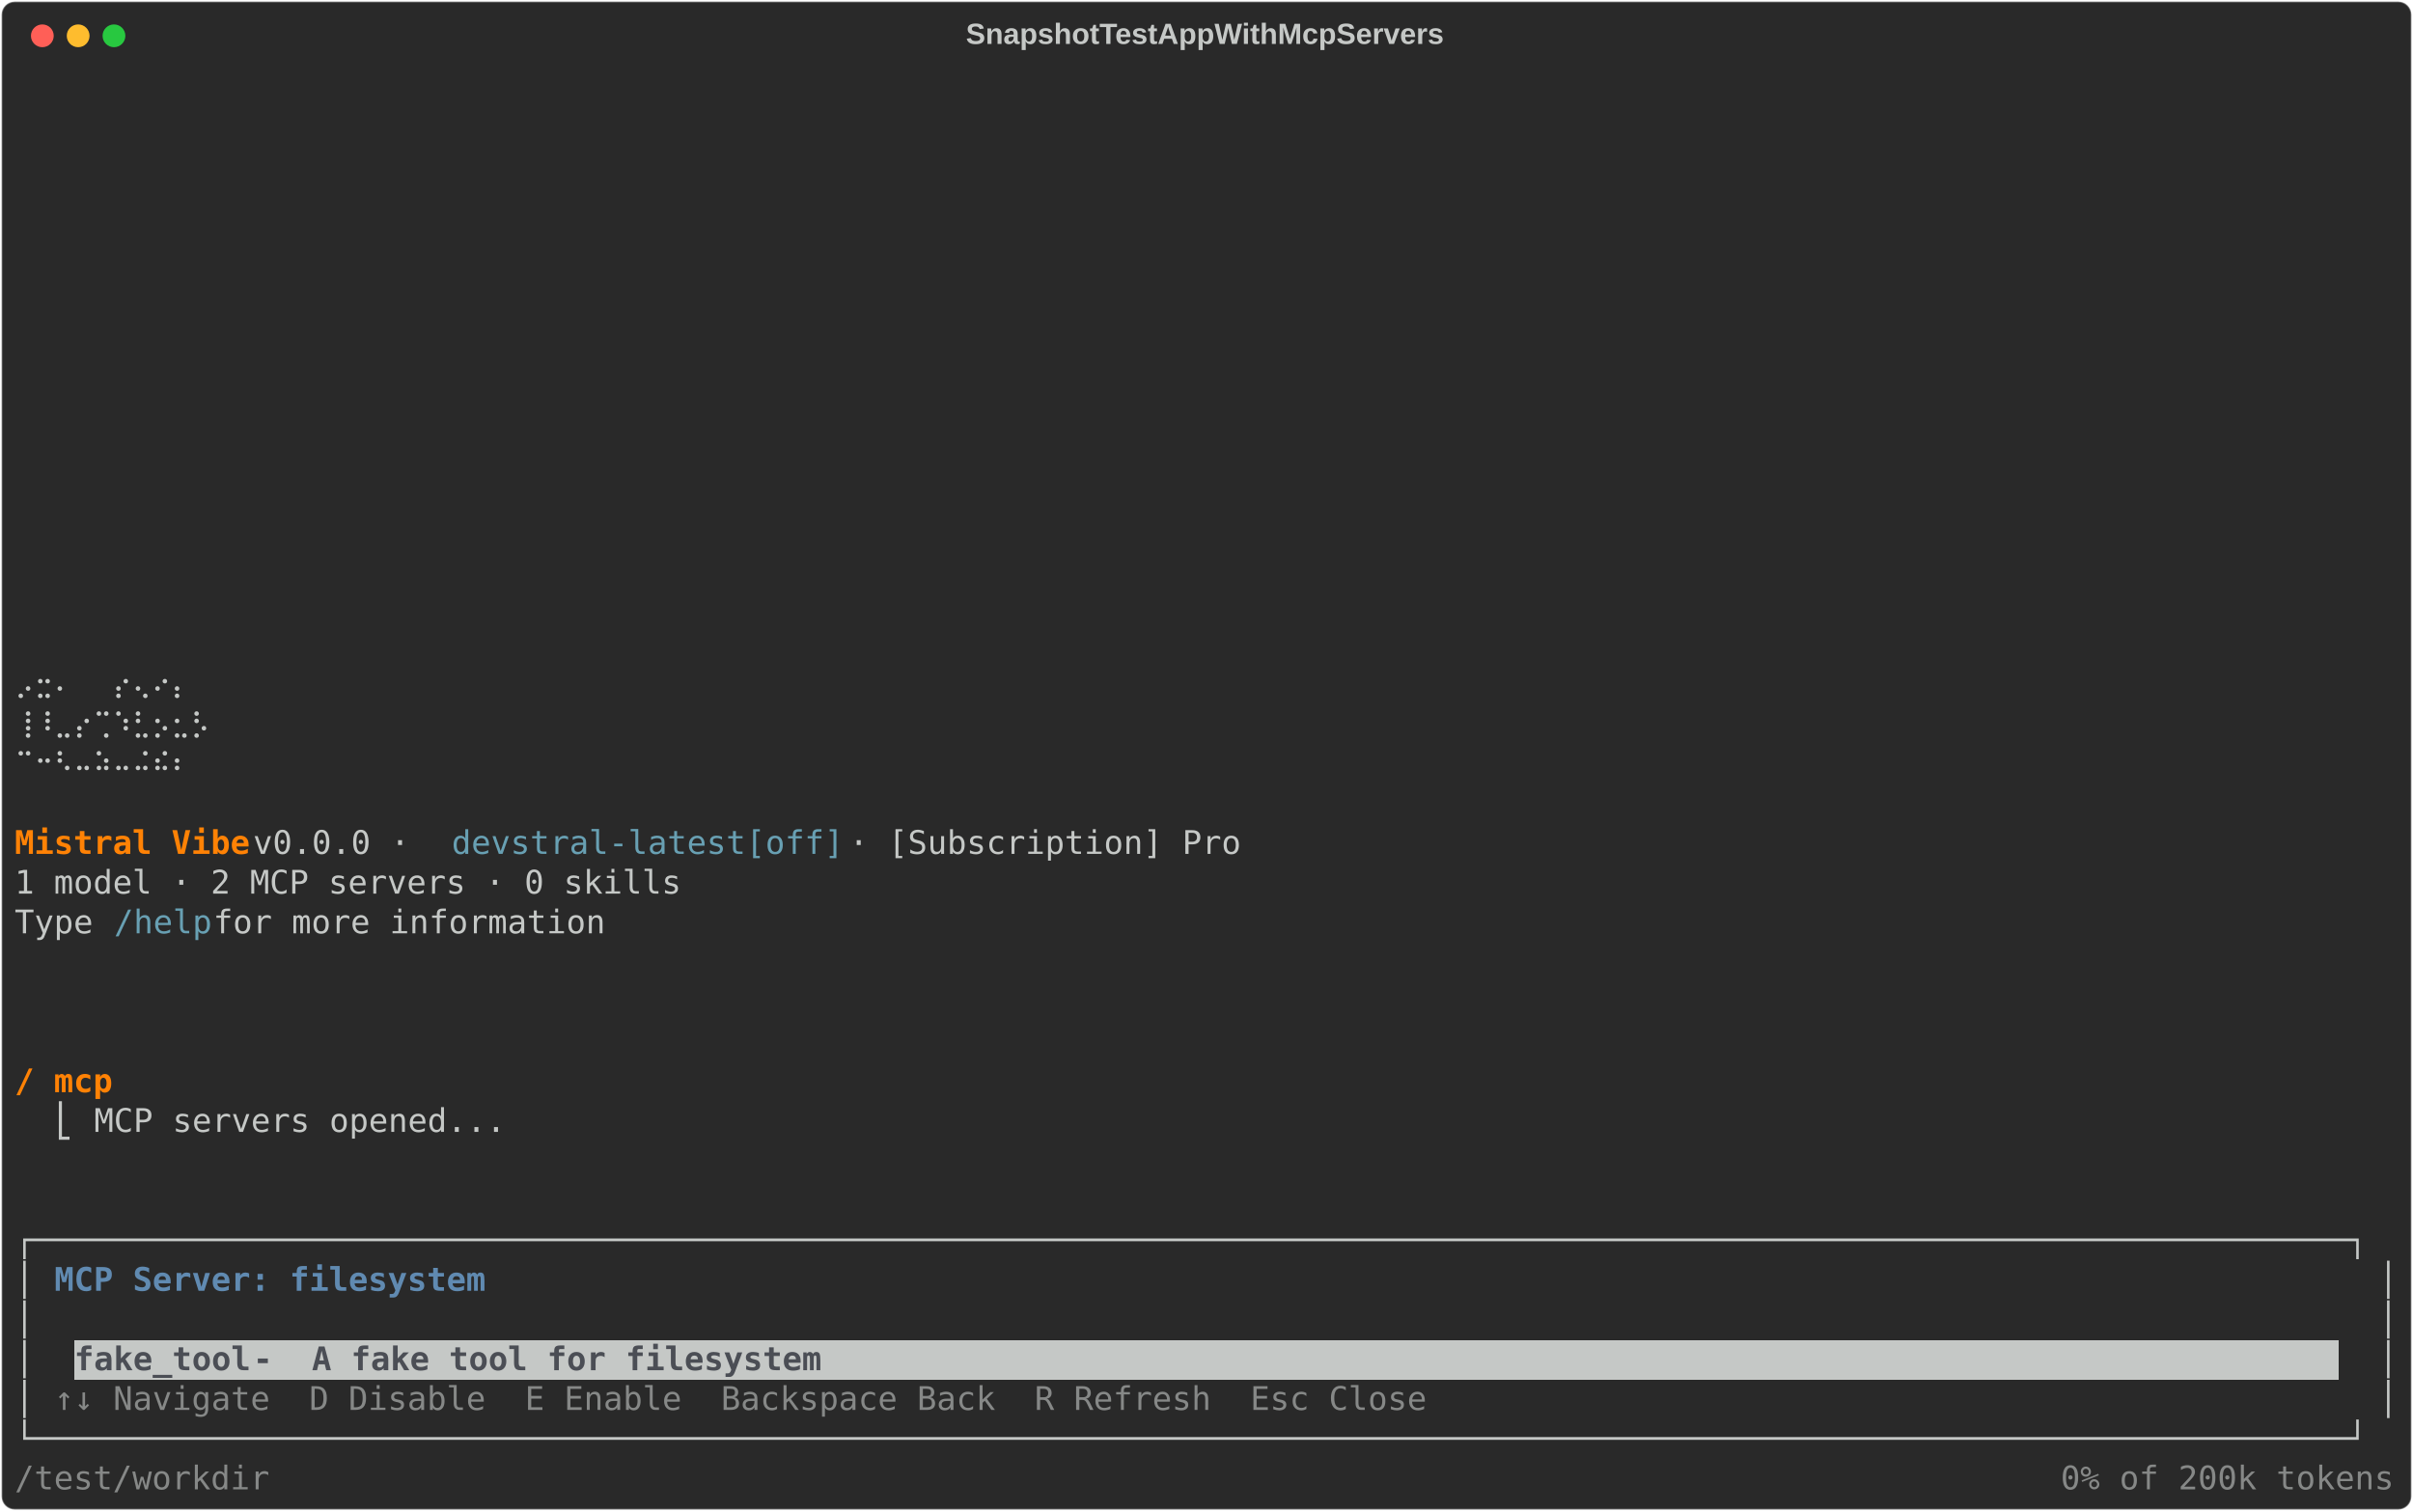
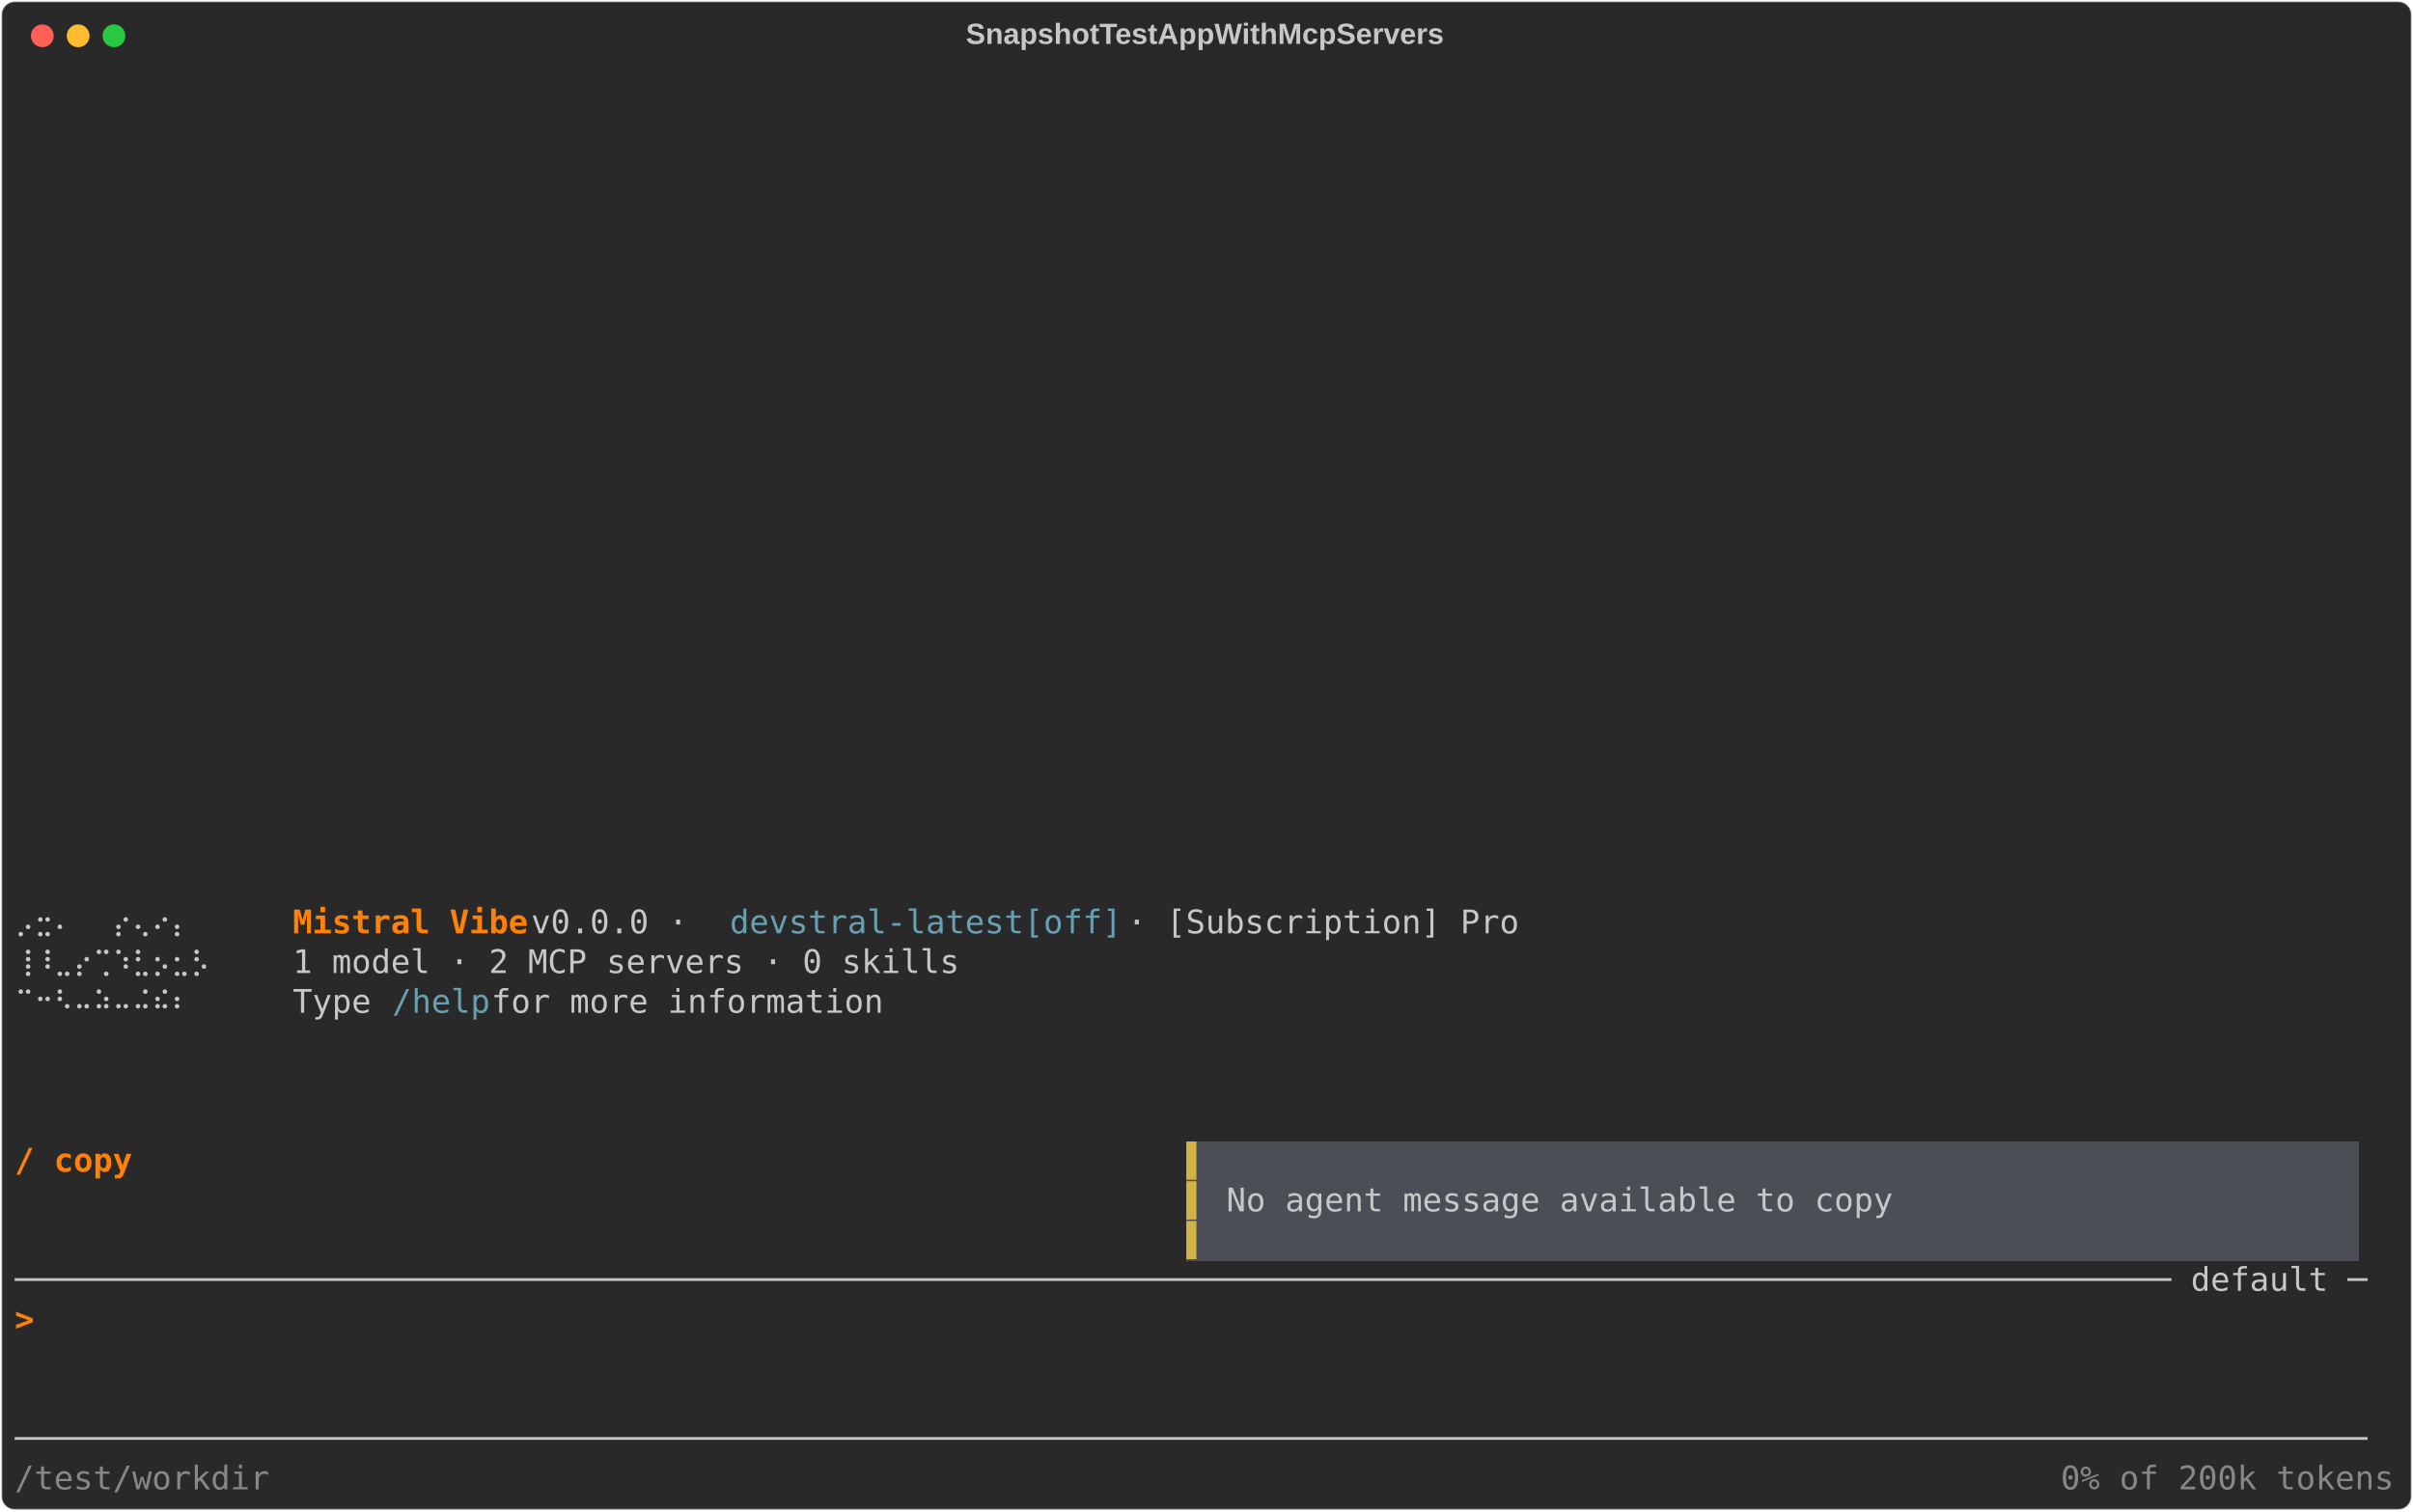
<svg xmlns="http://www.w3.org/2000/svg" class="rich-terminal" viewBox="0 0 1482 928.4">
  <style>

    @font-face {
        font-family: "Fira Code";
        src: local("FiraCode-Regular"),
                url("https://cdnjs.cloudflare.com/ajax/libs/firacode/6.2.0/woff2/FiraCode-Regular.woff2") format("woff2"),
                url("https://cdnjs.cloudflare.com/ajax/libs/firacode/6.2.0/woff/FiraCode-Regular.woff") format("woff");
        font-style: normal;
        font-weight: 400;
    }
    @font-face {
        font-family: "Fira Code";
        src: local("FiraCode-Bold"),
                url("https://cdnjs.cloudflare.com/ajax/libs/firacode/6.2.0/woff2/FiraCode-Bold.woff2") format("woff2"),
                url("https://cdnjs.cloudflare.com/ajax/libs/firacode/6.2.0/woff/FiraCode-Bold.woff") format("woff");
        font-style: bold;
        font-weight: 700;
    }

    .terminal-matrix {
        font-family: Fira Code, monospace;
        font-size: 20px;
        line-height: 24.4px;
        font-variant-east-asian: full-width;
    }

    .terminal-title {
        font-size: 18px;
        font-weight: bold;
        font-family: arial;
    }

    .terminal-r1 { fill: #c5c8c6 }
.terminal-r2 { fill: #ff8205;font-weight: bold }
.terminal-r3 { fill: #68a0b3 }
- .terminal-r4 { fill: #608ab1;font-weight: bold }
- .terminal-r5 { fill: #4b4e55;font-weight: bold }
- .terminal-r6 { fill: #868887 }
+ .terminal-r4 { fill: #d0b344 }
+ .terminal-r5 { fill: #868887 }
    </style>
  <defs>
    <clipPath id="terminal-clip-terminal">
      <rect x="0" y="0" width="1463.0" height="877.4" />
    </clipPath>
    <clipPath id="terminal-line-0">
      <rect x="0" y="1.5" width="1464" height="24.65" />
    </clipPath>
    <clipPath id="terminal-line-1">
      <rect x="0" y="25.9" width="1464" height="24.65" />
    </clipPath>
    <clipPath id="terminal-line-2">
      <rect x="0" y="50.3" width="1464" height="24.65" />
    </clipPath>
    <clipPath id="terminal-line-3">
      <rect x="0" y="74.7" width="1464" height="24.65" />
    </clipPath>
    <clipPath id="terminal-line-4">
      <rect x="0" y="99.1" width="1464" height="24.65" />
    </clipPath>
    <clipPath id="terminal-line-5">
      <rect x="0" y="123.5" width="1464" height="24.65" />
    </clipPath>
    <clipPath id="terminal-line-6">
      <rect x="0" y="147.9" width="1464" height="24.65" />
    </clipPath>
    <clipPath id="terminal-line-7">
      <rect x="0" y="172.3" width="1464" height="24.65" />
    </clipPath>
    <clipPath id="terminal-line-8">
      <rect x="0" y="196.7" width="1464" height="24.65" />
    </clipPath>
    <clipPath id="terminal-line-9">
      <rect x="0" y="221.1" width="1464" height="24.65" />
    </clipPath>
    <clipPath id="terminal-line-10">
      <rect x="0" y="245.5" width="1464" height="24.65" />
    </clipPath>
    <clipPath id="terminal-line-11">
      <rect x="0" y="269.9" width="1464" height="24.65" />
    </clipPath>
    <clipPath id="terminal-line-12">
      <rect x="0" y="294.3" width="1464" height="24.65" />
    </clipPath>
    <clipPath id="terminal-line-13">
      <rect x="0" y="318.7" width="1464" height="24.65" />
    </clipPath>
    <clipPath id="terminal-line-14">
      <rect x="0" y="343.1" width="1464" height="24.65" />
    </clipPath>
    <clipPath id="terminal-line-15">
      <rect x="0" y="367.5" width="1464" height="24.65" />
    </clipPath>
    <clipPath id="terminal-line-16">
      <rect x="0" y="391.9" width="1464" height="24.65" />
    </clipPath>
    <clipPath id="terminal-line-17">
      <rect x="0" y="416.3" width="1464" height="24.65" />
    </clipPath>
    <clipPath id="terminal-line-18">
      <rect x="0" y="440.7" width="1464" height="24.65" />
    </clipPath>
    <clipPath id="terminal-line-19">
      <rect x="0" y="465.1" width="1464" height="24.65" />
    </clipPath>
    <clipPath id="terminal-line-20">
      <rect x="0" y="489.5" width="1464" height="24.65" />
    </clipPath>
    <clipPath id="terminal-line-21">
      <rect x="0" y="513.9" width="1464" height="24.65" />
    </clipPath>
    <clipPath id="terminal-line-22">
      <rect x="0" y="538.3" width="1464" height="24.65" />
    </clipPath>
    <clipPath id="terminal-line-23">
      <rect x="0" y="562.7" width="1464" height="24.65" />
    </clipPath>
    <clipPath id="terminal-line-24">
      <rect x="0" y="587.1" width="1464" height="24.65" />
    </clipPath>
    <clipPath id="terminal-line-25">
      <rect x="0" y="611.5" width="1464" height="24.65" />
    </clipPath>
    <clipPath id="terminal-line-26">
      <rect x="0" y="635.9" width="1464" height="24.65" />
    </clipPath>
    <clipPath id="terminal-line-27">
      <rect x="0" y="660.3" width="1464" height="24.65" />
    </clipPath>
    <clipPath id="terminal-line-28">
      <rect x="0" y="684.7" width="1464" height="24.65" />
    </clipPath>
    <clipPath id="terminal-line-29">
      <rect x="0" y="709.1" width="1464" height="24.65" />
    </clipPath>
    <clipPath id="terminal-line-30">
      <rect x="0" y="733.5" width="1464" height="24.65" />
    </clipPath>
    <clipPath id="terminal-line-31">
      <rect x="0" y="757.9" width="1464" height="24.65" />
    </clipPath>
    <clipPath id="terminal-line-32">
      <rect x="0" y="782.3" width="1464" height="24.65" />
    </clipPath>
    <clipPath id="terminal-line-33">
      <rect x="0" y="806.7" width="1464" height="24.65" />
    </clipPath>
    <clipPath id="terminal-line-34">
      <rect x="0" y="831.1" width="1464" height="24.65" />
    </clipPath>
  </defs>
  <rect fill="#292929" stroke="rgba(255,255,255,0.35)" stroke-width="1" x="1" y="1" width="1480" height="926.4" rx="8" />
  <text class="terminal-title" fill="#c5c8c6" text-anchor="middle" x="740" y="27">SnapshotTestAppWithMcpServers</text>
  <g transform="translate(26,22)">
    <circle cx="0" cy="0" r="7" fill="#ff5f57" />
    <circle cx="22" cy="0" r="7" fill="#febc2e" />
    <circle cx="44" cy="0" r="7" fill="#28c840" />
  </g>
  <g transform="translate(9, 41)" clip-path="url(#terminal-clip-terminal)">
-     <rect fill="#c5c8c6" x="36.6" y="782.3" width="109.8" height="24.65" shape-rendering="crispEdges" />
-     <rect fill="#c5c8c6" x="146.4" y="782.3" width="378.2" height="24.65" shape-rendering="crispEdges" />
-     <rect fill="#c5c8c6" x="524.6" y="782.3" width="902.8" height="24.65" shape-rendering="crispEdges" />
+     <rect fill="#4b4e55" x="719.8" y="660.3" width="12.2" height="24.65" shape-rendering="crispEdges" />
+     <rect fill="#4b4e55" x="732" y="660.3" width="707.6" height="24.65" shape-rendering="crispEdges" />
+     <rect fill="#4b4e55" x="719.8" y="684.7" width="12.2" height="24.65" shape-rendering="crispEdges" />
+     <rect fill="#4b4e55" x="732" y="684.7" width="12.2" height="24.65" shape-rendering="crispEdges" />
+     <rect fill="#4b4e55" x="744.2" y="684.7" width="414.8" height="24.65" shape-rendering="crispEdges" />
+     <rect fill="#4b4e55" x="1159" y="684.7" width="280.6" height="24.65" shape-rendering="crispEdges" />
+     <rect fill="#4b4e55" x="719.8" y="709.1" width="12.2" height="24.65" shape-rendering="crispEdges" />
+     <rect fill="#4b4e55" x="732" y="709.1" width="707.6" height="24.65" shape-rendering="crispEdges" />
    <g class="terminal-matrix">
      <text class="terminal-r1" x="1464" y="20" textLength="12.2" clip-path="url(#terminal-line-0)">
</text>
      <text class="terminal-r1" x="1464" y="44.4" textLength="12.2" clip-path="url(#terminal-line-1)">
</text>
      <text class="terminal-r1" x="1464" y="68.8" textLength="12.2" clip-path="url(#terminal-line-2)">
</text>
      <text class="terminal-r1" x="1464" y="93.2" textLength="12.2" clip-path="url(#terminal-line-3)">
</text>
      <text class="terminal-r1" x="1464" y="117.6" textLength="12.2" clip-path="url(#terminal-line-4)">
</text>
      <text class="terminal-r1" x="1464" y="142" textLength="12.2" clip-path="url(#terminal-line-5)">
</text>
      <text class="terminal-r1" x="1464" y="166.4" textLength="12.2" clip-path="url(#terminal-line-6)">
</text>
      <text class="terminal-r1" x="1464" y="190.8" textLength="12.2" clip-path="url(#terminal-line-7)">
</text>
      <text class="terminal-r1" x="1464" y="215.2" textLength="12.2" clip-path="url(#terminal-line-8)">
</text>
      <text class="terminal-r1" x="1464" y="239.6" textLength="12.2" clip-path="url(#terminal-line-9)">
</text>
      <text class="terminal-r1" x="1464" y="264" textLength="12.2" clip-path="url(#terminal-line-10)">
</text>
      <text class="terminal-r1" x="1464" y="288.4" textLength="12.2" clip-path="url(#terminal-line-11)">
</text>
      <text class="terminal-r1" x="1464" y="312.8" textLength="12.2" clip-path="url(#terminal-line-12)">
</text>
      <text class="terminal-r1" x="1464" y="337.2" textLength="12.2" clip-path="url(#terminal-line-13)">
</text>
      <text class="terminal-r1" x="1464" y="361.6" textLength="12.2" clip-path="url(#terminal-line-14)">
</text>
-       <text class="terminal-r1" x="0" y="386" textLength="134.2" clip-path="url(#terminal-line-15)">  ⡠⣒⠄  ⡔⢄⠔⡄</text>
      <text class="terminal-r1" x="1464" y="386" textLength="12.2" clip-path="url(#terminal-line-15)">
</text>
-       <text class="terminal-r1" x="0" y="410.4" textLength="134.2" clip-path="url(#terminal-line-16)"> ⢸⠸⣀⡔⢉⠱⣃⡢⣂⡣</text>
      <text class="terminal-r1" x="1464" y="410.4" textLength="12.2" clip-path="url(#terminal-line-16)">
</text>
-       <text class="terminal-r1" x="0" y="434.8" textLength="134.2" clip-path="url(#terminal-line-17)">  ⠉⠒⠣⠤⠵⠤⠬⠮⠆</text>
      <text class="terminal-r1" x="1464" y="434.8" textLength="12.2" clip-path="url(#terminal-line-17)">
</text>
      <text class="terminal-r1" x="1464" y="459.2" textLength="12.2" clip-path="url(#terminal-line-18)">
</text>
-       <text class="terminal-r2" x="0" y="483.6" textLength="146.4" clip-path="url(#terminal-line-19)">Mistral Vibe</text>
-       <text class="terminal-r1" x="146.4" y="483.6" textLength="122" clip-path="url(#terminal-line-19)"> v0.0.0 · </text>
-       <text class="terminal-r3" x="268.4" y="483.6" textLength="244" clip-path="url(#terminal-line-19)">devstral-latest[off]</text>
-       <text class="terminal-r1" x="512.4" y="483.6" textLength="256.2" clip-path="url(#terminal-line-19)"> · [Subscription] Pro</text>
      <text class="terminal-r1" x="1464" y="483.6" textLength="12.2" clip-path="url(#terminal-line-19)">
</text>
-       <text class="terminal-r1" x="0" y="508" textLength="414.8" clip-path="url(#terminal-line-20)">1 model · 2 MCP servers · 0 skills</text>
      <text class="terminal-r1" x="1464" y="508" textLength="12.2" clip-path="url(#terminal-line-20)">
</text>
-       <text class="terminal-r1" x="0" y="532.4" textLength="61" clip-path="url(#terminal-line-21)">Type </text>
-       <text class="terminal-r3" x="61" y="532.4" textLength="61" clip-path="url(#terminal-line-21)">/help</text>
-       <text class="terminal-r1" x="122" y="532.4" textLength="256.2" clip-path="url(#terminal-line-21)"> for more information</text>
+       <text class="terminal-r1" x="0" y="532.4" textLength="134.2" clip-path="url(#terminal-line-21)">  ⡠⣒⠄  ⡔⢄⠔⡄</text>
+       <text class="terminal-r2" x="170.8" y="532.4" textLength="146.4" clip-path="url(#terminal-line-21)">Mistral Vibe</text>
+       <text class="terminal-r1" x="317.2" y="532.4" textLength="122" clip-path="url(#terminal-line-21)"> v0.0.0 · </text>
+       <text class="terminal-r3" x="439.2" y="532.4" textLength="244" clip-path="url(#terminal-line-21)">devstral-latest[off]</text>
+       <text class="terminal-r1" x="683.2" y="532.4" textLength="256.2" clip-path="url(#terminal-line-21)"> · [Subscription] Pro</text>
      <text class="terminal-r1" x="1464" y="532.4" textLength="12.2" clip-path="url(#terminal-line-21)">
</text>
+       <text class="terminal-r1" x="0" y="556.8" textLength="134.2" clip-path="url(#terminal-line-22)"> ⢸⠸⣀⡔⢉⠱⣃⡢⣂⡣</text>
+       <text class="terminal-r1" x="170.8" y="556.8" textLength="414.8" clip-path="url(#terminal-line-22)">1 model · 2 MCP servers · 0 skills</text>
      <text class="terminal-r1" x="1464" y="556.8" textLength="12.2" clip-path="url(#terminal-line-22)">
</text>
+       <text class="terminal-r1" x="0" y="581.2" textLength="134.2" clip-path="url(#terminal-line-23)">  ⠉⠒⠣⠤⠵⠤⠬⠮⠆</text>
+       <text class="terminal-r1" x="170.8" y="581.2" textLength="61" clip-path="url(#terminal-line-23)">Type </text>
+       <text class="terminal-r3" x="231.8" y="581.2" textLength="61" clip-path="url(#terminal-line-23)">/help</text>
+       <text class="terminal-r1" x="292.8" y="581.2" textLength="256.2" clip-path="url(#terminal-line-23)"> for more information</text>
      <text class="terminal-r1" x="1464" y="581.2" textLength="12.2" clip-path="url(#terminal-line-23)">
</text>
      <text class="terminal-r1" x="1464" y="605.6" textLength="12.2" clip-path="url(#terminal-line-24)">
</text>
-       <text class="terminal-r2" x="0" y="630" textLength="61" clip-path="url(#terminal-line-25)">/ mcp</text>
      <text class="terminal-r1" x="1464" y="630" textLength="12.2" clip-path="url(#terminal-line-25)">
</text>
-       <text class="terminal-r1" x="24.4" y="654.4" textLength="12.2" clip-path="url(#terminal-line-26)">⎣</text>
-       <text class="terminal-r1" x="48.8" y="654.4" textLength="256.2" clip-path="url(#terminal-line-26)">MCP servers opened...</text>
      <text class="terminal-r1" x="1464" y="654.4" textLength="12.2" clip-path="url(#terminal-line-26)">
</text>
+       <text class="terminal-r2" x="0" y="678.8" textLength="73.2" clip-path="url(#terminal-line-27)">/ copy</text>
+       <text class="terminal-r4" x="719.8" y="678.8" textLength="12.2" clip-path="url(#terminal-line-27)">▌</text>
      <text class="terminal-r1" x="1464" y="678.8" textLength="12.2" clip-path="url(#terminal-line-27)">
</text>
+       <text class="terminal-r4" x="719.8" y="703.2" textLength="12.2" clip-path="url(#terminal-line-28)">▌</text>
+       <text class="terminal-r1" x="744.2" y="703.2" textLength="414.8" clip-path="url(#terminal-line-28)">No agent message available to copy</text>
      <text class="terminal-r1" x="1464" y="703.2" textLength="12.2" clip-path="url(#terminal-line-28)">
</text>
-       <text class="terminal-r1" x="0" y="727.6" textLength="1464" clip-path="url(#terminal-line-29)">┌──────────────────────────────────────────────────────────────────────────────────────────────────────────────────────┐</text>
+       <text class="terminal-r4" x="719.8" y="727.6" textLength="12.2" clip-path="url(#terminal-line-29)">▌</text>
      <text class="terminal-r1" x="1464" y="727.6" textLength="12.2" clip-path="url(#terminal-line-29)">
</text>
-       <text class="terminal-r1" x="0" y="752" textLength="12.2" clip-path="url(#terminal-line-30)">│</text>
-       <text class="terminal-r4" x="24.4" y="752" textLength="268.4" clip-path="url(#terminal-line-30)">MCP Server: filesystem</text>
-       <text class="terminal-r1" x="1451.8" y="752" textLength="12.2" clip-path="url(#terminal-line-30)">│</text>
+       <text class="terminal-r1" x="0" y="752" textLength="1464" clip-path="url(#terminal-line-30)">────────────────────────────────────────────────────────────────────────────────────────────────────────────── default ─</text>
      <text class="terminal-r1" x="1464" y="752" textLength="12.2" clip-path="url(#terminal-line-30)">
</text>
-       <text class="terminal-r1" x="0" y="776.4" textLength="12.2" clip-path="url(#terminal-line-31)">│</text>
-       <text class="terminal-r1" x="1451.8" y="776.4" textLength="12.2" clip-path="url(#terminal-line-31)">│</text>
+       <text class="terminal-r2" x="0" y="776.4" textLength="12.2" clip-path="url(#terminal-line-31)">&gt;</text>
      <text class="terminal-r1" x="1464" y="776.4" textLength="12.2" clip-path="url(#terminal-line-31)">
</text>
-       <text class="terminal-r1" x="0" y="800.8" textLength="12.2" clip-path="url(#terminal-line-32)">│</text>
-       <text class="terminal-r5" x="36.6" y="800.8" textLength="109.8" clip-path="url(#terminal-line-32)">fake_tool</text>
-       <text class="terminal-r5" x="146.4" y="800.8" textLength="378.2" clip-path="url(#terminal-line-32)">  -  A fake tool for filesystem</text>
-       <text class="terminal-r1" x="1451.8" y="800.8" textLength="12.2" clip-path="url(#terminal-line-32)">│</text>
      <text class="terminal-r1" x="1464" y="800.8" textLength="12.2" clip-path="url(#terminal-line-32)">
</text>
-       <text class="terminal-r1" x="0" y="825.2" textLength="12.2" clip-path="url(#terminal-line-33)">│</text>
-       <text class="terminal-r6" x="24.4" y="825.2" textLength="854" clip-path="url(#terminal-line-33)">↑↓ Navigate  D Disable  E Enable  Backspace Back  R Refresh  Esc Close</text>
-       <text class="terminal-r1" x="1451.8" y="825.2" textLength="12.2" clip-path="url(#terminal-line-33)">│</text>
      <text class="terminal-r1" x="1464" y="825.2" textLength="12.2" clip-path="url(#terminal-line-33)">
</text>
-       <text class="terminal-r1" x="0" y="849.6" textLength="1464" clip-path="url(#terminal-line-34)">└──────────────────────────────────────────────────────────────────────────────────────────────────────────────────────┘</text>
+       <text class="terminal-r1" x="0" y="849.6" textLength="1464" clip-path="url(#terminal-line-34)">────────────────────────────────────────────────────────────────────────────────────────────────────────────────────────</text>
      <text class="terminal-r1" x="1464" y="849.6" textLength="12.2" clip-path="url(#terminal-line-34)">
</text>
-       <text class="terminal-r6" x="0" y="874" textLength="158.6" clip-path="url(#terminal-line-35)">/test/workdir</text>
-       <text class="terminal-r6" x="1256.6" y="874" textLength="207.4" clip-path="url(#terminal-line-35)">0% of 200k tokens</text>
+       <text class="terminal-r5" x="0" y="874" textLength="158.6" clip-path="url(#terminal-line-35)">/test/workdir</text>
+       <text class="terminal-r5" x="1256.6" y="874" textLength="207.4" clip-path="url(#terminal-line-35)">0% of 200k tokens</text>
    </g>
  </g>
</svg>
